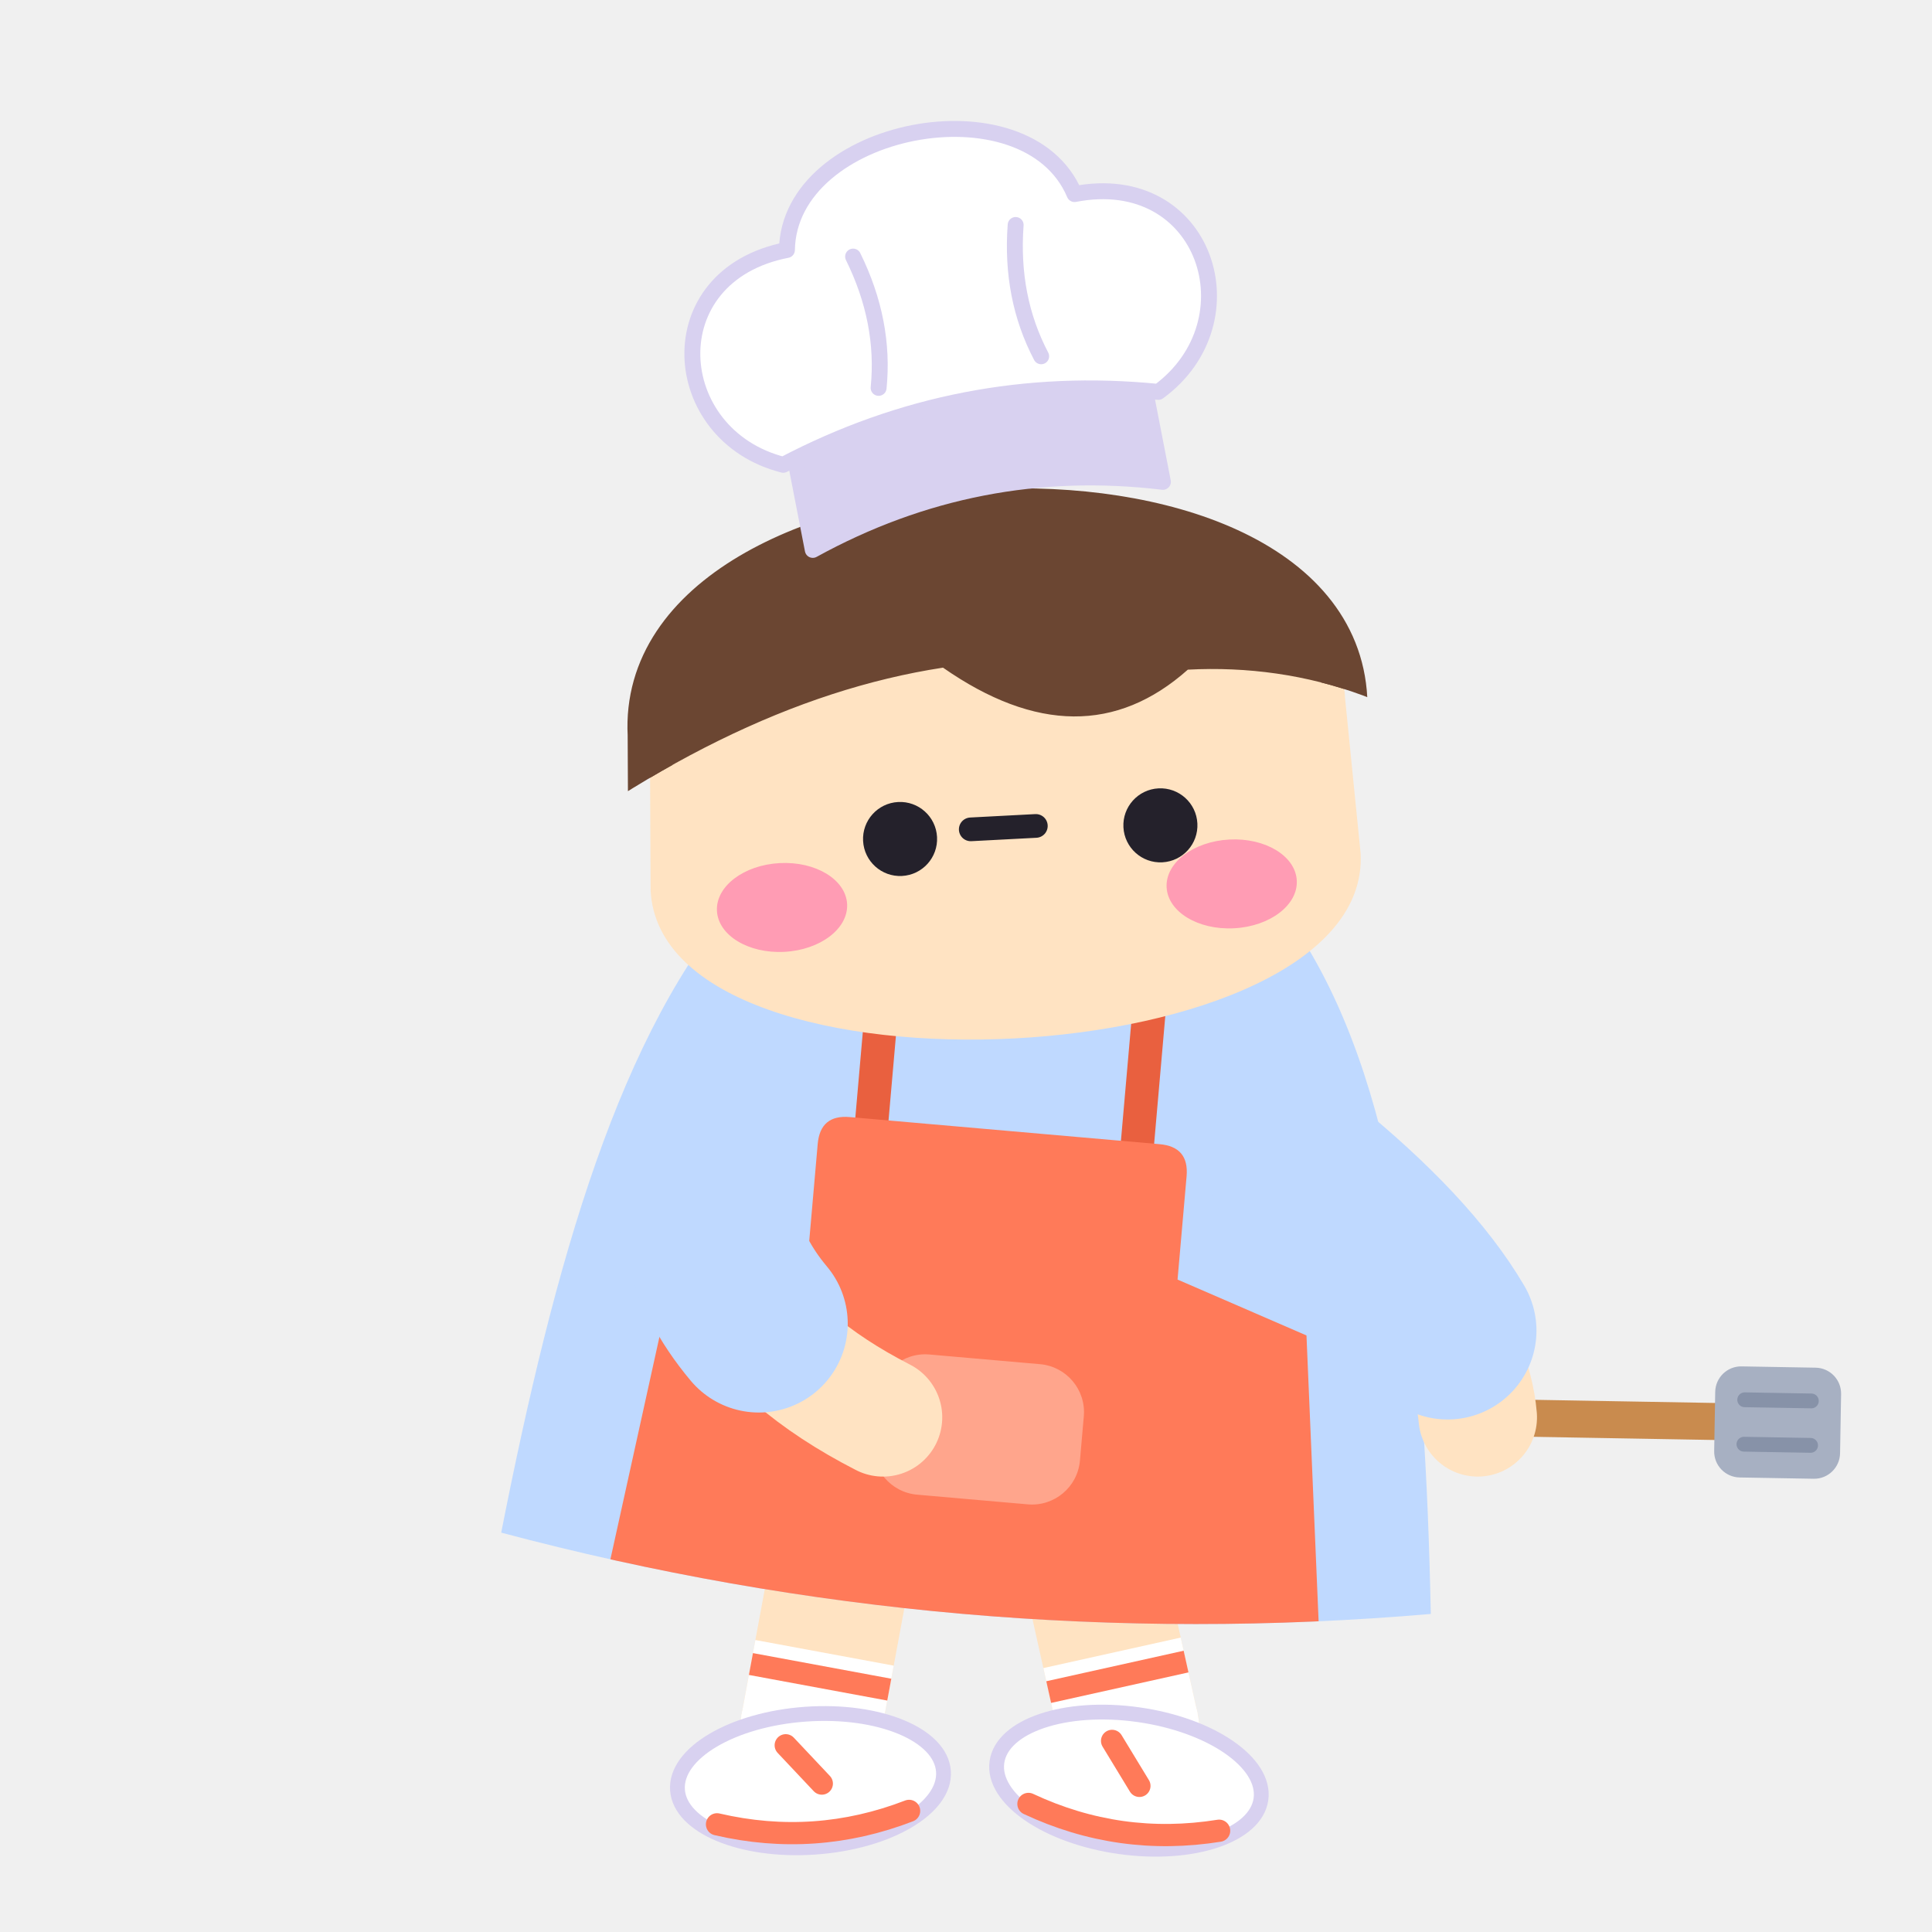
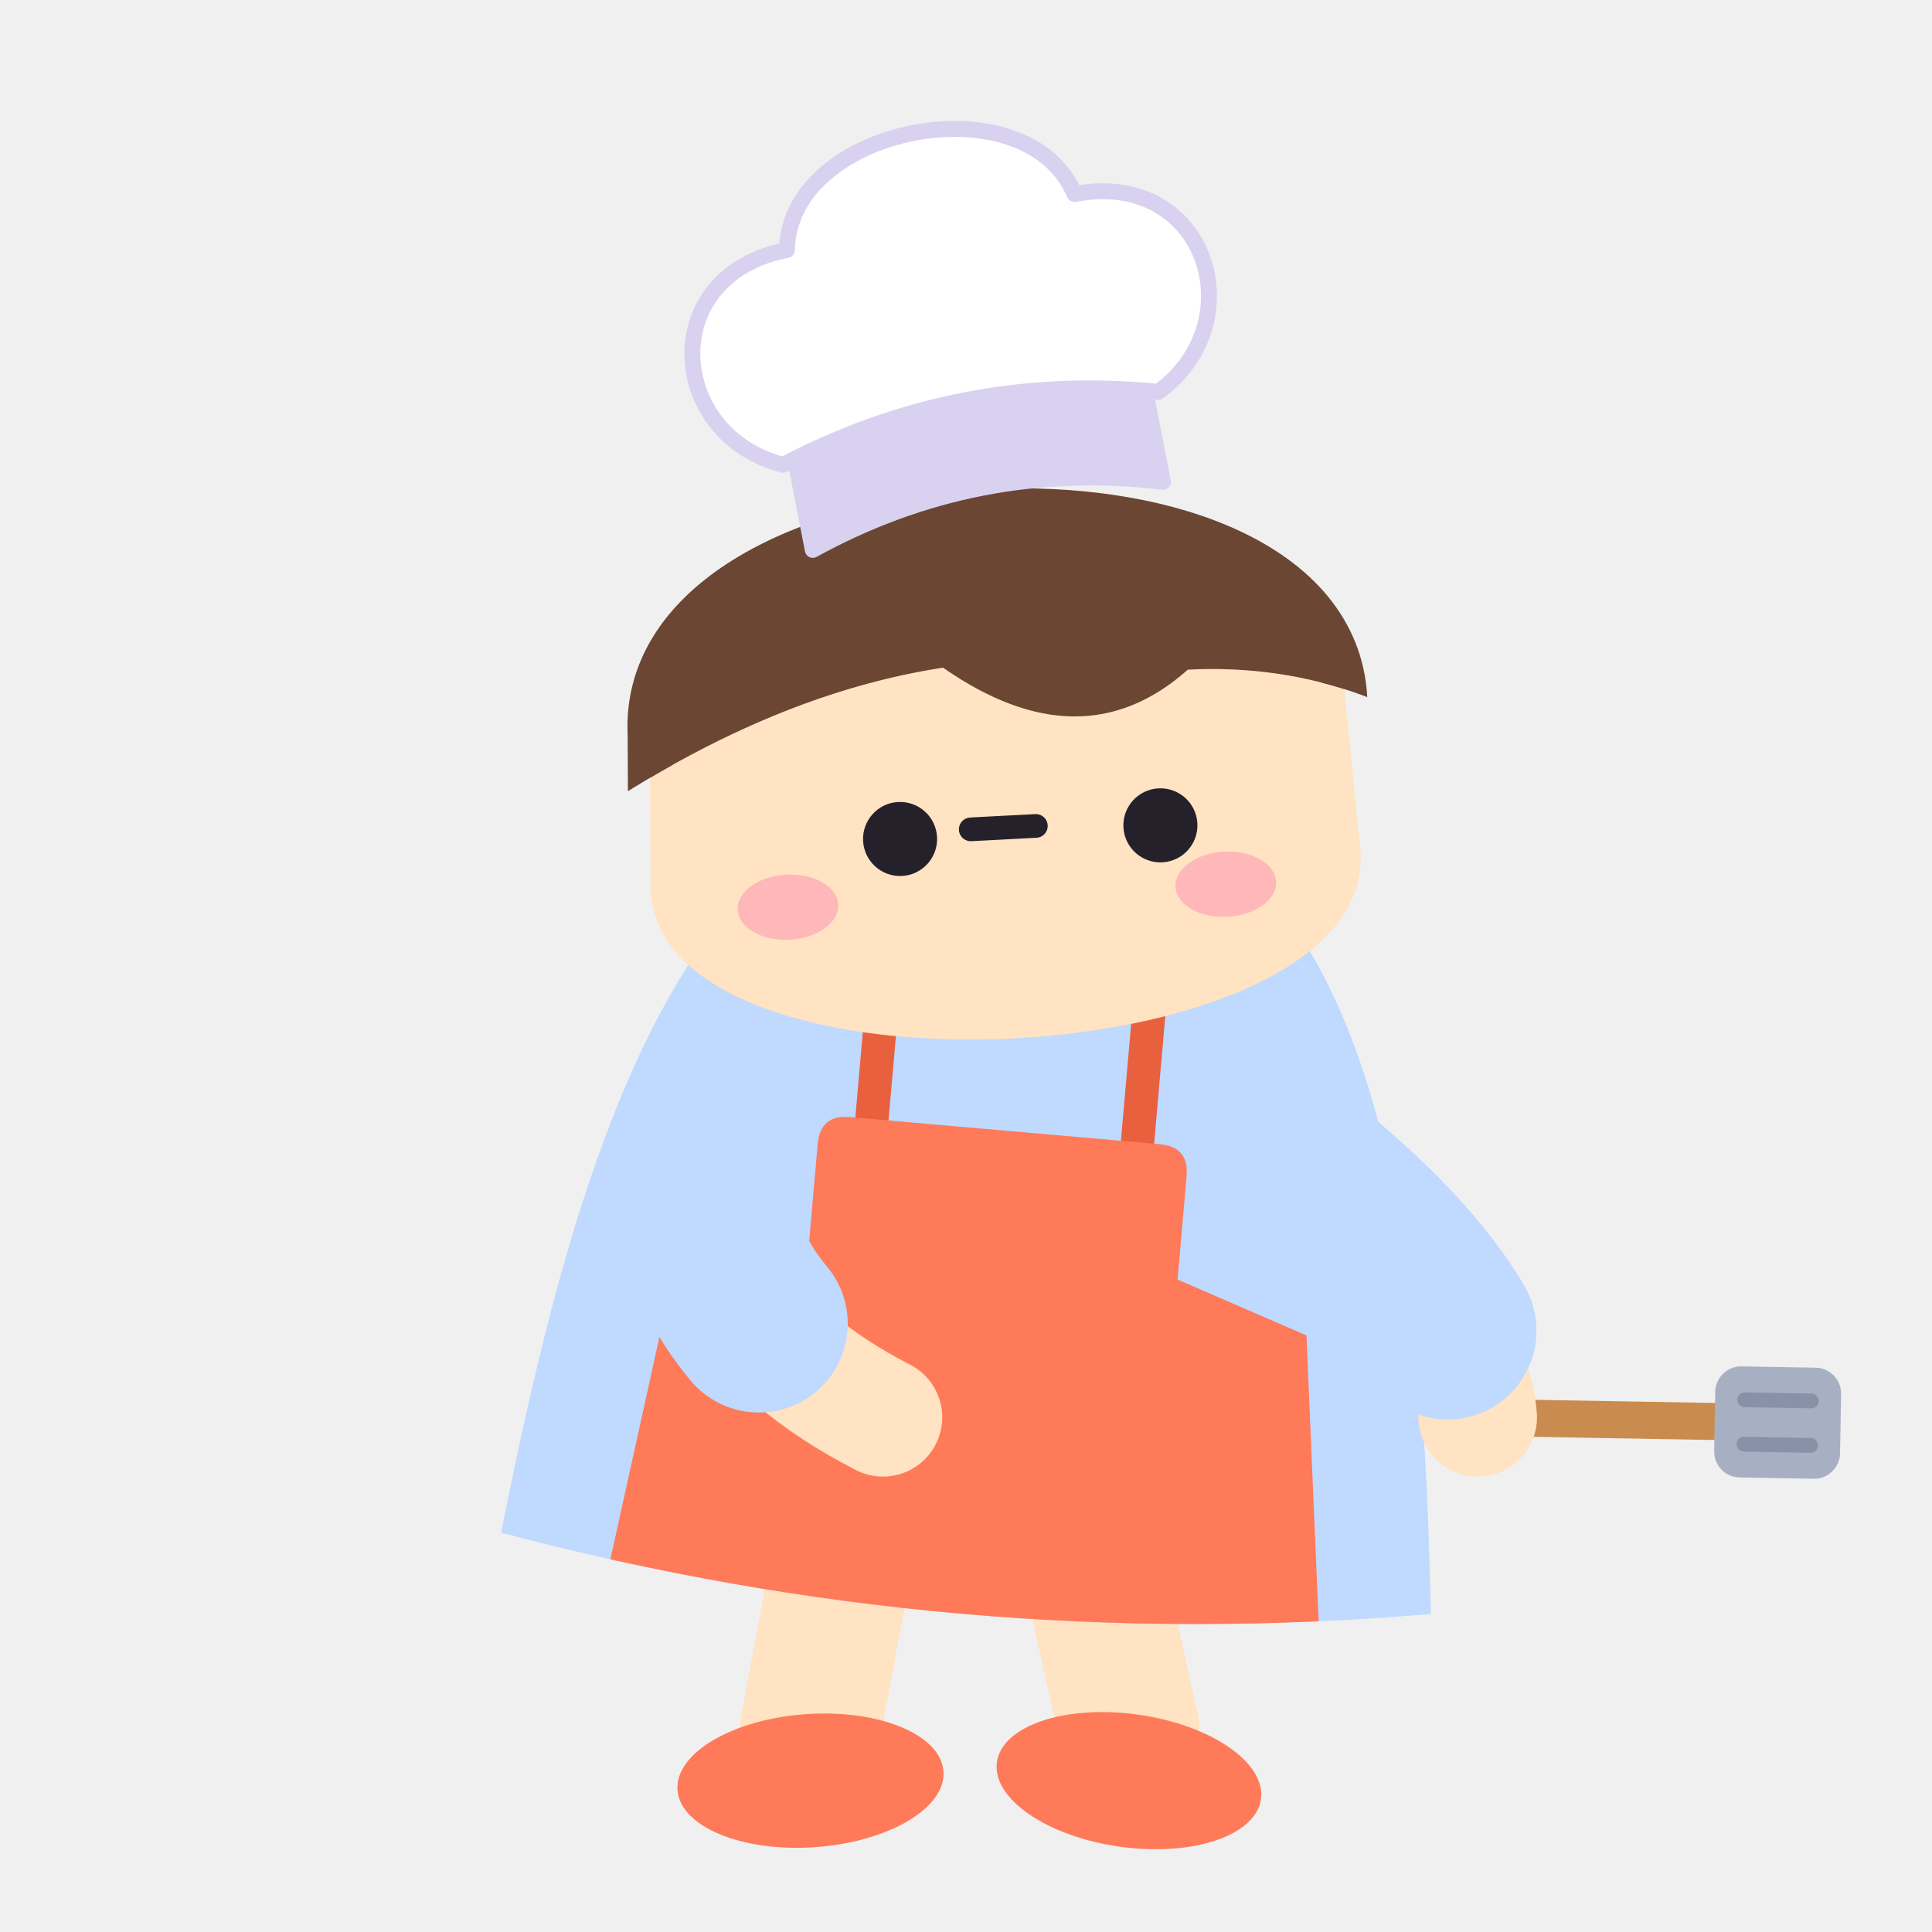
<svg xmlns="http://www.w3.org/2000/svg" viewBox="0 0 480 480" width="480" height="480">
  <g transform="translate(240 470) scale(0.92) translate(-240 -470)">
    <g>
      <path d="M208 372 L198 426" stroke="#FFE3C2" stroke-width="38" stroke-linecap="round" />
-       <path d="M201.8 405.48 L198 426" stroke="#FFFFFF" stroke-width="38" />
-       <circle cx="198" cy="426" r="19" fill="#FFFFFF" />
-       <path d="M219.282 415.42 L181.918 408.5" stroke="#FF7A59" stroke-width="6" />
      <g transform="rotate(-4 198 440)">
-         <ellipse cx="198" cy="440" rx="36" ry="18" fill="#FFFFFF" stroke="#D8D1F0" stroke-width="4" />
-         <path d="M172 450 q26 8 52 0" stroke="#FF7A59" stroke-width="6" stroke-linecap="round" fill="none" />
-         <path d="M192 430 l9 11" stroke="#FF7A59" stroke-width="6" stroke-linecap="round" />
+         <ellipse cx="198" cy="440" rx="36" ry="18" fill="#FF7A59" />
      </g>
      <path d="M272 372 L284 426" stroke="#FFE3C2" stroke-width="38" stroke-linecap="round" />
-       <path d="M279.44 405.48 L284 426" stroke="#FFFFFF" stroke-width="38" />
-       <circle cx="284" cy="426" r="19" fill="#FFFFFF" />
-       <path d="M299.428 407.838 L262.332 416.082" stroke="#FF7A59" stroke-width="6" />
      <g transform="rotate(8 284 440)">
-         <ellipse cx="284" cy="440" rx="36" ry="18" fill="#FFFFFF" stroke="#D8D1F0" stroke-width="4" />
-         <path d="M258 450 q26 8 52 0" stroke="#FF7A59" stroke-width="6" stroke-linecap="round" fill="none" />
-         <path d="M278 430 l9 11" stroke="#FF7A59" stroke-width="6" stroke-linecap="round" />
+         <ellipse cx="284" cy="440" rx="36" ry="18" fill="#FF7A59" />
      </g>
      <g transform="translate(0 0) rotate(5 240 384)">
        <clipPath id="c6">
          <path d="M164 206 C134 246 122 310 114 384 Q240 406 366 384 C358 310 346 246 316 206 Z" />
        </clipPath>
        <path d="M164 206 C134 246 122 310 114 384 Q240 406 366 384 C358 310 346 246 316 206 Z" fill="#BFD9FF" />
        <g clip-path="url(#c6)">
          <path d="M204 216 V268 M276 216 V268" stroke="#E9603F" stroke-width="9" stroke-linecap="round" />
          <path d="M198 264 H282 Q290 264 290 272 V300 L326 312 L338 404 H142 L154 312 L190 300 V272 Q190 264 198 264 Z" fill="#FF7A59" />
-           <rect x="212" y="326" width="56" height="38" rx="13" fill="#FFA58C" />
        </g>
        <g transform="rotate(-8 240 236)">
          <path d="M146 152 C146 78 334 78 334 152 L336 194 C336 254 144 254 144 194 Z" fill="#FFE3C2" />
          <clipPath id="hchef">
            <path d="M100 40 H380 V182 C356 154 324 142 292 142 Q262 166 226 138 Q166 144 100 192 Z" />
          </clipPath>
          <path d="M146 152 C146 78 334 78 334 152 L336 194 C336 254 144 254 144 194 Z" fill="#6B4632" stroke="#6B4632" stroke-width="12" stroke-linejoin="round" clip-path="url(#hchef)" />
          <g transform="translate(240 96) rotate(-8) scale(0.86) translate(-240 -150)">
            <path d="M184 152 Q240 134 296 152 L296 122 Q240 106 184 122 Z" fill="#D8D1F0" stroke="#D8D1F0" stroke-width="5" stroke-linejoin="round" />
            <path d="M180 124 C146 108 152 58 194 58 C202 20 278 20 286 58 C328 58 334 108 300 124 Q240 106 180 124 Z" fill="#FFFFFF" stroke="#D8D1F0" stroke-width="5" stroke-linejoin="round" />
-             <path d="M214 64 q6 22 0 42 M266 64 q-6 22 0 42" stroke="#D8D1F0" stroke-width="5" stroke-linecap="round" fill="none" />
          </g>
          <g transform="translate(240 178) scale(0.8) translate(-240 -262)">
-             <ellipse cx="164" cy="290" rx="22" ry="15" fill="#FF8FB1" opacity="0.85" />
-             <ellipse cx="316" cy="290" rx="22" ry="15" fill="#FF8FB1" opacity="0.85" />
+             <ellipse cx="166" cy="290" rx="17" ry="11" fill="#FF8FB1" opacity="0.51" />
+             <ellipse cx="314" cy="290" rx="17" ry="11" fill="#FF8FB1" opacity="0.51" />
            <path d="M229 267 h22" stroke="#24212B" stroke-width="8" stroke-linecap="round" />
            <circle cx="205" cy="269" r="12.5" fill="#24212B" />
            <circle cx="293" cy="269" r="12.5" fill="#24212B" />
          </g>
        </g>
        <path d="M160 268 Q155.0 320.0 214 344" stroke="#FFE3C2" stroke-width="32" stroke-linecap="round" fill="none" />
        <path d="M160 268 Q156.9 300.24 178.402 321.717" stroke="#BFD9FF" stroke-width="48" stroke-linecap="round" fill="none" />
        <g transform="rotate(-4 374 330)">
          <path d="M374 330 H444" stroke="#C98B4E" stroke-width="10" stroke-linecap="round" />
          <rect x="438" y="315" width="34" height="30" rx="7" fill="#A7B0C2" />
          <path d="M446 324 h18 M446 336 h18" stroke="#8792A8" stroke-width="4" stroke-linecap="round" />
        </g>
        <path d="M320 268 Q369.0 301.0 374 330" stroke="#FFE3C2" stroke-width="32" stroke-linecap="round" fill="none" />
        <path d="M320 268 Q350.38 288.46 363.846 307.382" stroke="#BFD9FF" stroke-width="48" stroke-linecap="round" fill="none" />
      </g>
    </g>
  </g>
</svg>
